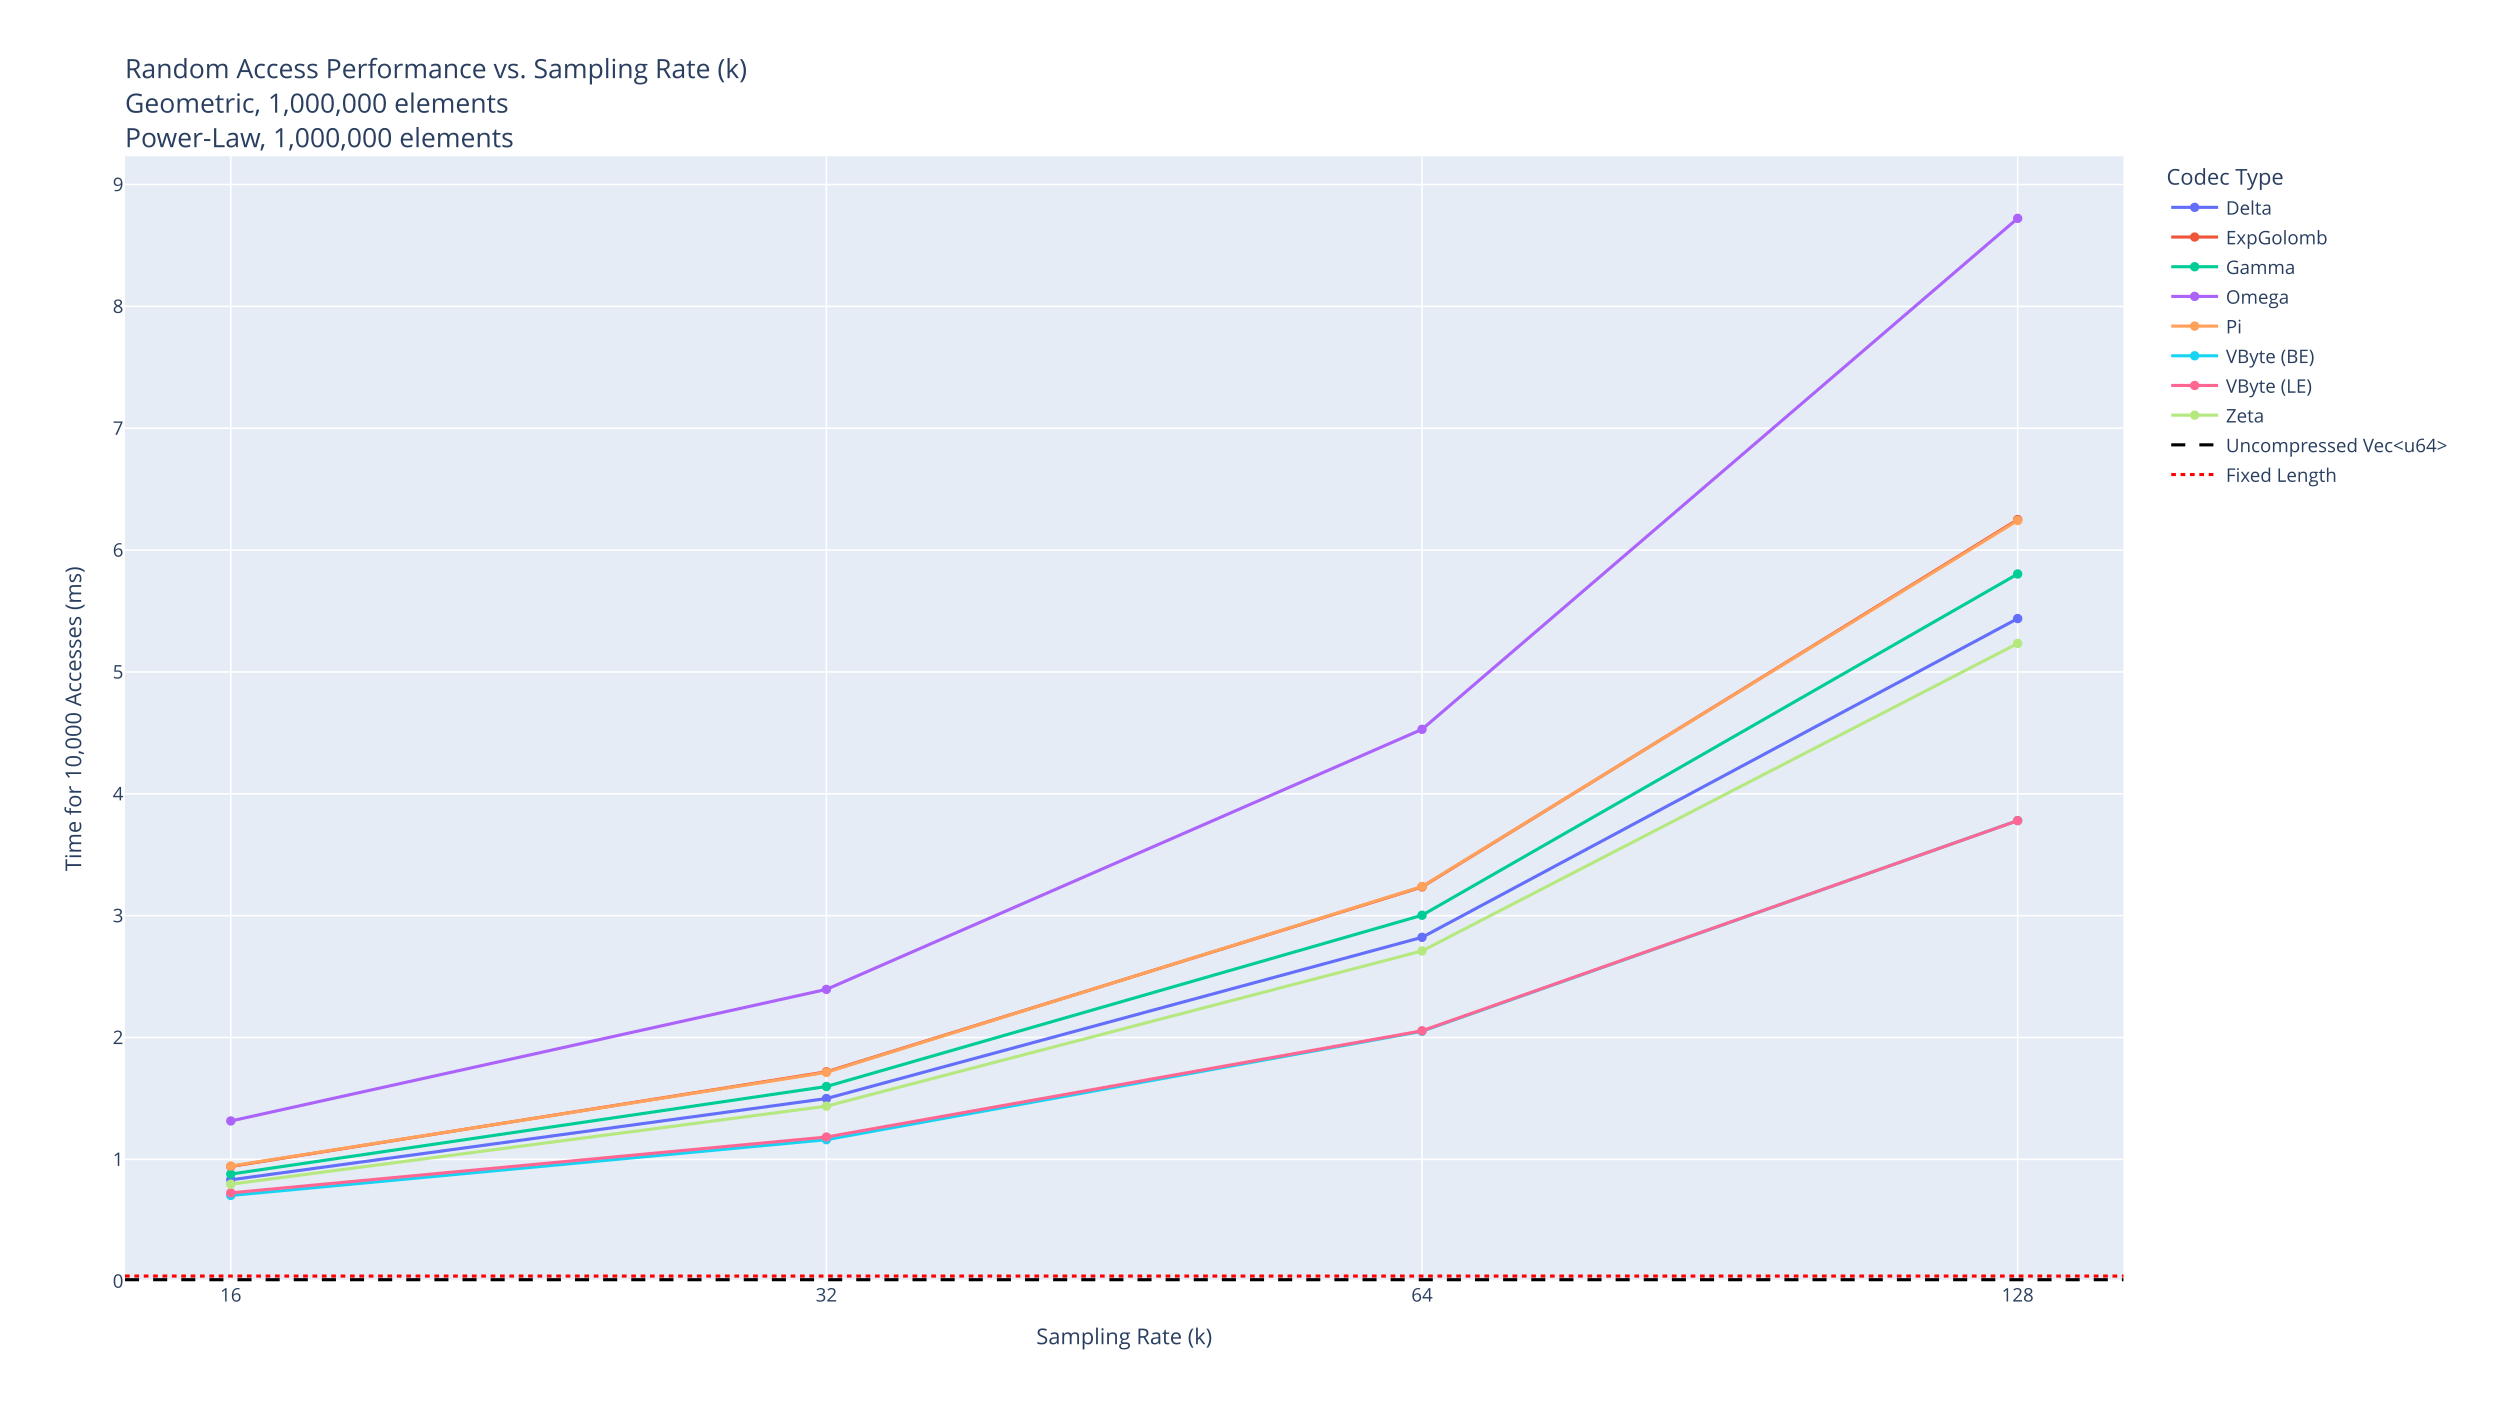
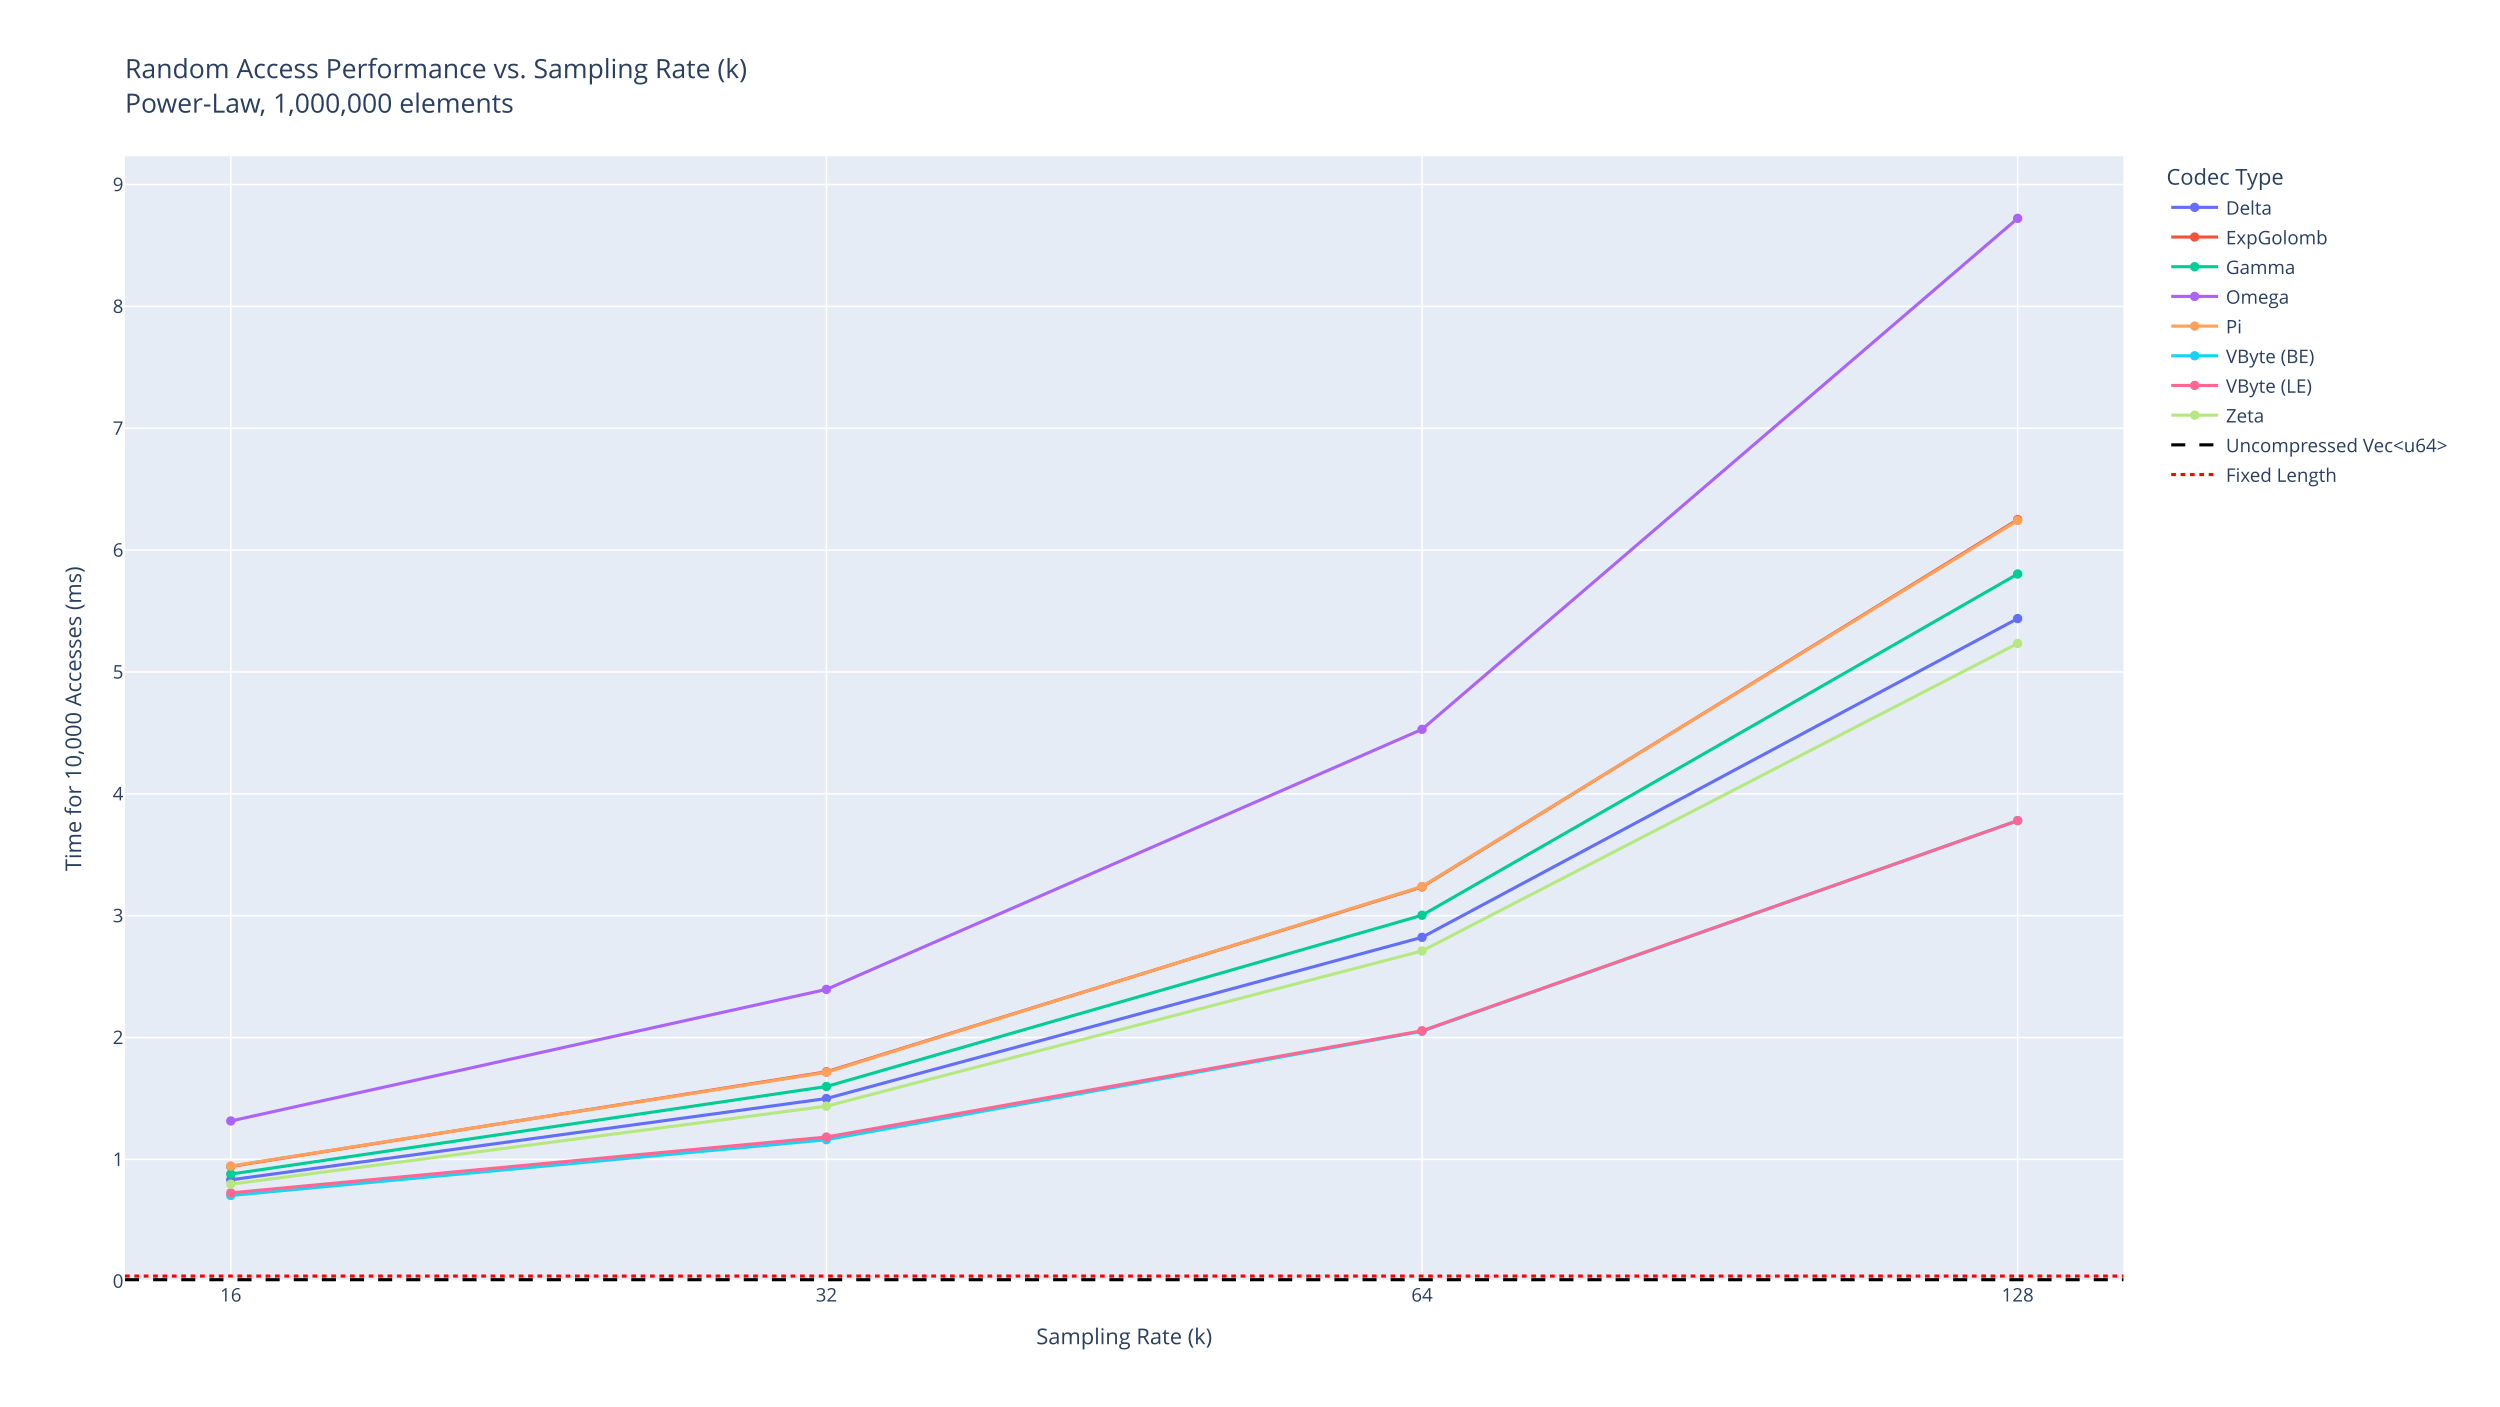
<svg xmlns="http://www.w3.org/2000/svg" class="main-svg" width="1600" height="900" style="" viewBox="0 0 1600 900">
  <rect x="0" y="0" width="1600" height="900" style="fill: rgb(255, 255, 255); fill-opacity: 1;" />
-   <defs id="defs-df1ad8">
+   <defs id="defs-0af4d5">
    <g class="clips">
-       <clipPath id="clipdf1ad8xyplot" class="plotclip">
+       <clipPath id="clip0af4d5xyplot" class="plotclip">
        <rect width="1279" height="720" />
      </clipPath>
-       <clipPath class="axesclip" id="clipdf1ad8x">
+       <clipPath class="axesclip" id="clip0af4d5x">
        <rect x="80" y="0" width="1279" height="900" />
      </clipPath>
-       <clipPath class="axesclip" id="clipdf1ad8y">
+       <clipPath class="axesclip" id="clip0af4d5y">
        <rect x="0" y="100" width="1600" height="720" />
      </clipPath>
-       <clipPath class="axesclip" id="clipdf1ad8xy">
+       <clipPath class="axesclip" id="clip0af4d5xy">
        <rect x="80" y="100" width="1279" height="720" />
      </clipPath>
    </g>
    <g class="gradients" />
    <g class="patterns" />
  </defs>
  <g class="bglayer">
    <rect class="bg" x="80" y="100" width="1279" height="720" style="fill: rgb(229, 236, 246); fill-opacity: 1; stroke-width: 0;" />
  </g>
  <g class="layer-below">
    <g class="imagelayer" />
    <g class="shapelayer" />
  </g>
  <g class="cartesianlayer">
    <g class="subplot xy">
      <g class="layer-subplot">
        <g class="shapelayer" />
        <g class="imagelayer" />
      </g>
      <g class="minor-gridlayer">
        <g class="x" />
        <g class="y" />
      </g>
      <g class="gridlayer">
        <g class="x">
          <path class="xgrid crisp" transform="translate(147.7,0)" d="M0,100v720" style="stroke: rgb(255, 255, 255); stroke-opacity: 1; stroke-width: 1px;" />
          <path class="xgrid crisp" transform="translate(528.9,0)" d="M0,100v720" style="stroke: rgb(255, 255, 255); stroke-opacity: 1; stroke-width: 1px;" />
          <path class="xgrid crisp" transform="translate(910.1,0)" d="M0,100v720" style="stroke: rgb(255, 255, 255); stroke-opacity: 1; stroke-width: 1px;" />
          <path class="xgrid crisp" transform="translate(1291.3,0)" d="M0,100v720" style="stroke: rgb(255, 255, 255); stroke-opacity: 1; stroke-width: 1px;" />
        </g>
        <g class="y">
          <path class="ygrid crisp" transform="translate(0,741.99)" d="M80,0h1279" style="stroke: rgb(255, 255, 255); stroke-opacity: 1; stroke-width: 1px;" />
          <path class="ygrid crisp" transform="translate(0,664)" d="M80,0h1279" style="stroke: rgb(255, 255, 255); stroke-opacity: 1; stroke-width: 1px;" />
          <path class="ygrid crisp" transform="translate(0,586.02)" d="M80,0h1279" style="stroke: rgb(255, 255, 255); stroke-opacity: 1; stroke-width: 1px;" />
          <path class="ygrid crisp" transform="translate(0,508.03)" d="M80,0h1279" style="stroke: rgb(255, 255, 255); stroke-opacity: 1; stroke-width: 1px;" />
          <path class="ygrid crisp" transform="translate(0,430.05)" d="M80,0h1279" style="stroke: rgb(255, 255, 255); stroke-opacity: 1; stroke-width: 1px;" />
          <path class="ygrid crisp" transform="translate(0,352.06)" d="M80,0h1279" style="stroke: rgb(255, 255, 255); stroke-opacity: 1; stroke-width: 1px;" />
          <path class="ygrid crisp" transform="translate(0,274.08)" d="M80,0h1279" style="stroke: rgb(255, 255, 255); stroke-opacity: 1; stroke-width: 1px;" />
          <path class="ygrid crisp" transform="translate(0,196.09)" d="M80,0h1279" style="stroke: rgb(255, 255, 255); stroke-opacity: 1; stroke-width: 1px;" />
          <path class="ygrid crisp" transform="translate(0,118.1)" d="M80,0h1279" style="stroke: rgb(255, 255, 255); stroke-opacity: 1; stroke-width: 1px;" />
        </g>
      </g>
      <g class="zerolinelayer">
        <path class="yzl zl crisp" transform="translate(0,819.97)" d="M80,0h1279" style="stroke: rgb(255, 255, 255); stroke-opacity: 1; stroke-width: 2px;" />
      </g>
      <g class="layer-between">
        <g class="shapelayer" />
        <g class="imagelayer" />
      </g>
      <path class="xlines-below" />
      <path class="ylines-below" />
      <g class="overlines-below" />
      <g class="xaxislayer-below" />
      <g class="yaxislayer-below" />
      <g class="overaxes-below" />
      <g class="overplot">
-         <g class="xy" transform="translate(80,100)" clip-path="url(#clipdf1ad8xyplot)">
+         <g class="xy" transform="translate(80,100)" clip-path="url(#clip0af4d5xyplot)">
          <g class="scatterlayer mlayer">
-             <g class="trace scatter trace57b1d7" style="stroke-miterlimit: 2; opacity: 1;">
+             <g class="trace scatter tracefb83b8" style="stroke-miterlimit: 2; opacity: 1;">
              <g class="fills" />
              <g class="errorbars" />
              <g class="lines">
                <path class="js-line" d="M67.7,655.06L448.9,603.06L830.1,499.88L1211.3,295.88" style="vector-effect: none; fill: none; stroke: rgb(99, 110, 250); stroke-opacity: 1; stroke-width: 2px; opacity: 1;" />
              </g>
              <g class="points">
                <path class="point plotly-customdata" transform="translate(67.7,655.06)" d="M3,0A3,3 0 1,1 0,-3A3,3 0 0,1 3,0Z" style="opacity: 1; stroke-width: 0px; fill: rgb(99, 110, 250); fill-opacity: 1;" />
-                 <path class="point plotly-customdata" transform="translate(448.9,603.06)" d="M3,0A3,3 0 1,1 0,-3A3,3 0 0,1 3,0Z" style="opacity: 1; stroke-width: 0px; fill: rgb(99, 110, 250); fill-opacity: 1;" />
-                 <path class="point plotly-customdata" transform="translate(830.1,499.88)" d="M3,0A3,3 0 1,1 0,-3A3,3 0 0,1 3,0Z" style="opacity: 1; stroke-width: 0px; fill: rgb(99, 110, 250); fill-opacity: 1;" />
-                 <path class="point plotly-customdata" transform="translate(1211.3,295.88)" d="M3,0A3,3 0 1,1 0,-3A3,3 0 0,1 3,0Z" style="opacity: 1; stroke-width: 0px; fill: rgb(99, 110, 250); fill-opacity: 1;" />
-               </g>
-               <g class="text" />
-             </g>
-             <g class="trace scatter traceba39e2" style="stroke-miterlimit: 2; opacity: 1;">
+                 <path class="point" transform="translate(448.9,603.06)" d="M3,0A3,3 0 1,1 0,-3A3,3 0 0,1 3,0Z" style="opacity: 1; stroke-width: 0px; fill: rgb(99, 110, 250); fill-opacity: 1;" />
+                 <path class="point" transform="translate(830.1,499.88)" d="M3,0A3,3 0 1,1 0,-3A3,3 0 0,1 3,0Z" style="opacity: 1; stroke-width: 0px; fill: rgb(99, 110, 250); fill-opacity: 1;" />
+                 <path class="point" transform="translate(1211.3,295.88)" d="M3,0A3,3 0 1,1 0,-3A3,3 0 0,1 3,0Z" style="opacity: 1; stroke-width: 0px; fill: rgb(99, 110, 250); fill-opacity: 1;" />
+               </g>
+               <g class="text" />
+             </g>
+             <g class="trace scatter trace675f60" style="stroke-miterlimit: 2; opacity: 1;">
              <g class="fills" />
              <g class="errorbars" />
              <g class="lines">
                <path class="js-line" d="M67.7,646.53L448.9,585.95L830.1,467.63L1211.3,232.55" style="vector-effect: none; fill: none; stroke: rgb(239, 85, 59); stroke-opacity: 1; stroke-width: 2px; opacity: 1;" />
              </g>
              <g class="points">
                <path class="point plotly-customdata" transform="translate(67.7,646.53)" d="M3,0A3,3 0 1,1 0,-3A3,3 0 0,1 3,0Z" style="opacity: 1; stroke-width: 0px; fill: rgb(239, 85, 59); fill-opacity: 1;" />
-                 <path class="point plotly-customdata" transform="translate(448.9,585.95)" d="M3,0A3,3 0 1,1 0,-3A3,3 0 0,1 3,0Z" style="opacity: 1; stroke-width: 0px; fill: rgb(239, 85, 59); fill-opacity: 1;" />
-                 <path class="point plotly-customdata" transform="translate(830.1,467.63)" d="M3,0A3,3 0 1,1 0,-3A3,3 0 0,1 3,0Z" style="opacity: 1; stroke-width: 0px; fill: rgb(239, 85, 59); fill-opacity: 1;" />
-                 <path class="point plotly-customdata" transform="translate(1211.3,232.55)" d="M3,0A3,3 0 1,1 0,-3A3,3 0 0,1 3,0Z" style="opacity: 1; stroke-width: 0px; fill: rgb(239, 85, 59); fill-opacity: 1;" />
-               </g>
-               <g class="text" />
-             </g>
-             <g class="trace scatter tracebc0dbd" style="stroke-miterlimit: 2; opacity: 1;">
+                 <path class="point" transform="translate(448.9,585.95)" d="M3,0A3,3 0 1,1 0,-3A3,3 0 0,1 3,0Z" style="opacity: 1; stroke-width: 0px; fill: rgb(239, 85, 59); fill-opacity: 1;" />
+                 <path class="point" transform="translate(830.1,467.63)" d="M3,0A3,3 0 1,1 0,-3A3,3 0 0,1 3,0Z" style="opacity: 1; stroke-width: 0px; fill: rgb(239, 85, 59); fill-opacity: 1;" />
+                 <path class="point" transform="translate(1211.3,232.55)" d="M3,0A3,3 0 1,1 0,-3A3,3 0 0,1 3,0Z" style="opacity: 1; stroke-width: 0px; fill: rgb(239, 85, 59); fill-opacity: 1;" />
+               </g>
+               <g class="text" />
+             </g>
+             <g class="trace scatter trace64ea24" style="stroke-miterlimit: 2; opacity: 1;">
              <g class="fills" />
              <g class="errorbars" />
              <g class="lines">
                <path class="js-line" d="M67.7,651.41L448.9,595.36L830.1,485.76L1211.3,267.34" style="vector-effect: none; fill: none; stroke: rgb(0, 204, 150); stroke-opacity: 1; stroke-width: 2px; opacity: 1;" />
              </g>
              <g class="points">
                <path class="point plotly-customdata" transform="translate(67.7,651.41)" d="M3,0A3,3 0 1,1 0,-3A3,3 0 0,1 3,0Z" style="opacity: 1; stroke-width: 0px; fill: rgb(0, 204, 150); fill-opacity: 1;" />
-                 <path class="point plotly-customdata" transform="translate(448.9,595.36)" d="M3,0A3,3 0 1,1 0,-3A3,3 0 0,1 3,0Z" style="opacity: 1; stroke-width: 0px; fill: rgb(0, 204, 150); fill-opacity: 1;" />
-                 <path class="point plotly-customdata" transform="translate(830.1,485.76)" d="M3,0A3,3 0 1,1 0,-3A3,3 0 0,1 3,0Z" style="opacity: 1; stroke-width: 0px; fill: rgb(0, 204, 150); fill-opacity: 1;" />
-                 <path class="point plotly-customdata" transform="translate(1211.3,267.34)" d="M3,0A3,3 0 1,1 0,-3A3,3 0 0,1 3,0Z" style="opacity: 1; stroke-width: 0px; fill: rgb(0, 204, 150); fill-opacity: 1;" />
-               </g>
-               <g class="text" />
-             </g>
-             <g class="trace scatter trace28b7ad" style="stroke-miterlimit: 2; opacity: 1;">
+                 <path class="point" transform="translate(448.9,595.36)" d="M3,0A3,3 0 1,1 0,-3A3,3 0 0,1 3,0Z" style="opacity: 1; stroke-width: 0px; fill: rgb(0, 204, 150); fill-opacity: 1;" />
+                 <path class="point" transform="translate(830.1,485.76)" d="M3,0A3,3 0 1,1 0,-3A3,3 0 0,1 3,0Z" style="opacity: 1; stroke-width: 0px; fill: rgb(0, 204, 150); fill-opacity: 1;" />
+                 <path class="point" transform="translate(1211.3,267.34)" d="M3,0A3,3 0 1,1 0,-3A3,3 0 0,1 3,0Z" style="opacity: 1; stroke-width: 0px; fill: rgb(0, 204, 150); fill-opacity: 1;" />
+               </g>
+               <g class="text" />
+             </g>
+             <g class="trace scatter tracebf92f9" style="stroke-miterlimit: 2; opacity: 1;">
              <g class="fills" />
              <g class="errorbars" />
              <g class="lines">
                <path class="js-line" d="M67.7,617.42L448.9,533.21L830.1,366.77L1211.3,39.75" style="vector-effect: none; fill: none; stroke: rgb(171, 99, 250); stroke-opacity: 1; stroke-width: 2px; opacity: 1;" />
              </g>
              <g class="points">
                <path class="point plotly-customdata" transform="translate(67.7,617.42)" d="M3,0A3,3 0 1,1 0,-3A3,3 0 0,1 3,0Z" style="opacity: 1; stroke-width: 0px; fill: rgb(171, 99, 250); fill-opacity: 1;" />
-                 <path class="point plotly-customdata" transform="translate(448.9,533.21)" d="M3,0A3,3 0 1,1 0,-3A3,3 0 0,1 3,0Z" style="opacity: 1; stroke-width: 0px; fill: rgb(171, 99, 250); fill-opacity: 1;" />
-                 <path class="point plotly-customdata" transform="translate(830.1,366.77)" d="M3,0A3,3 0 1,1 0,-3A3,3 0 0,1 3,0Z" style="opacity: 1; stroke-width: 0px; fill: rgb(171, 99, 250); fill-opacity: 1;" />
-                 <path class="point plotly-customdata" transform="translate(1211.3,39.75)" d="M3,0A3,3 0 1,1 0,-3A3,3 0 0,1 3,0Z" style="opacity: 1; stroke-width: 0px; fill: rgb(171, 99, 250); fill-opacity: 1;" />
-               </g>
-               <g class="text" />
-             </g>
-             <g class="trace scatter tracea2e862" style="stroke-miterlimit: 2; opacity: 1;">
+                 <path class="point" transform="translate(448.9,533.21)" d="M3,0A3,3 0 1,1 0,-3A3,3 0 0,1 3,0Z" style="opacity: 1; stroke-width: 0px; fill: rgb(171, 99, 250); fill-opacity: 1;" />
+                 <path class="point" transform="translate(830.1,366.77)" d="M3,0A3,3 0 1,1 0,-3A3,3 0 0,1 3,0Z" style="opacity: 1; stroke-width: 0px; fill: rgb(171, 99, 250); fill-opacity: 1;" />
+                 <path class="point" transform="translate(1211.3,39.75)" d="M3,0A3,3 0 1,1 0,-3A3,3 0 0,1 3,0Z" style="opacity: 1; stroke-width: 0px; fill: rgb(171, 99, 250); fill-opacity: 1;" />
+               </g>
+               <g class="text" />
+             </g>
+             <g class="trace scatter trace24476d" style="stroke-miterlimit: 2; opacity: 1;">
              <g class="fills" />
              <g class="errorbars" />
              <g class="lines">
                <path class="js-line" d="M67.7,646.27L448.9,586.29L830.1,467.34L1211.3,233.12" style="vector-effect: none; fill: none; stroke: rgb(255, 161, 90); stroke-opacity: 1; stroke-width: 2px; opacity: 1;" />
              </g>
              <g class="points">
                <path class="point plotly-customdata" transform="translate(67.7,646.27)" d="M3,0A3,3 0 1,1 0,-3A3,3 0 0,1 3,0Z" style="opacity: 1; stroke-width: 0px; fill: rgb(255, 161, 90); fill-opacity: 1;" />
-                 <path class="point plotly-customdata" transform="translate(448.9,586.29)" d="M3,0A3,3 0 1,1 0,-3A3,3 0 0,1 3,0Z" style="opacity: 1; stroke-width: 0px; fill: rgb(255, 161, 90); fill-opacity: 1;" />
-                 <path class="point plotly-customdata" transform="translate(830.1,467.34)" d="M3,0A3,3 0 1,1 0,-3A3,3 0 0,1 3,0Z" style="opacity: 1; stroke-width: 0px; fill: rgb(255, 161, 90); fill-opacity: 1;" />
-                 <path class="point plotly-customdata" transform="translate(1211.3,233.12)" d="M3,0A3,3 0 1,1 0,-3A3,3 0 0,1 3,0Z" style="opacity: 1; stroke-width: 0px; fill: rgb(255, 161, 90); fill-opacity: 1;" />
-               </g>
-               <g class="text" />
-             </g>
-             <g class="trace scatter tracea653a7" style="stroke-miterlimit: 2; opacity: 1;">
+                 <path class="point" transform="translate(448.9,586.29)" d="M3,0A3,3 0 1,1 0,-3A3,3 0 0,1 3,0Z" style="opacity: 1; stroke-width: 0px; fill: rgb(255, 161, 90); fill-opacity: 1;" />
+                 <path class="point" transform="translate(830.1,467.34)" d="M3,0A3,3 0 1,1 0,-3A3,3 0 0,1 3,0Z" style="opacity: 1; stroke-width: 0px; fill: rgb(255, 161, 90); fill-opacity: 1;" />
+                 <path class="point" transform="translate(1211.3,233.12)" d="M3,0A3,3 0 1,1 0,-3A3,3 0 0,1 3,0Z" style="opacity: 1; stroke-width: 0px; fill: rgb(255, 161, 90); fill-opacity: 1;" />
+               </g>
+               <g class="text" />
+             </g>
+             <g class="trace scatter tracea07d2b" style="stroke-miterlimit: 2; opacity: 1;">
              <g class="fills" />
              <g class="errorbars" />
              <g class="lines">
                <path class="js-line" d="M67.7,665.09L448.9,629.4L830.1,560L1211.3,425.16" style="vector-effect: none; fill: none; stroke: rgb(25, 211, 243); stroke-opacity: 1; stroke-width: 2px; opacity: 1;" />
              </g>
              <g class="points">
                <path class="point plotly-customdata" transform="translate(67.7,665.09)" d="M3,0A3,3 0 1,1 0,-3A3,3 0 0,1 3,0Z" style="opacity: 1; stroke-width: 0px; fill: rgb(25, 211, 243); fill-opacity: 1;" />
-                 <path class="point plotly-customdata" transform="translate(448.9,629.4)" d="M3,0A3,3 0 1,1 0,-3A3,3 0 0,1 3,0Z" style="opacity: 1; stroke-width: 0px; fill: rgb(25, 211, 243); fill-opacity: 1;" />
-                 <path class="point plotly-customdata" transform="translate(830.1,560)" d="M3,0A3,3 0 1,1 0,-3A3,3 0 0,1 3,0Z" style="opacity: 1; stroke-width: 0px; fill: rgb(25, 211, 243); fill-opacity: 1;" />
-                 <path class="point plotly-customdata" transform="translate(1211.3,425.16)" d="M3,0A3,3 0 1,1 0,-3A3,3 0 0,1 3,0Z" style="opacity: 1; stroke-width: 0px; fill: rgb(25, 211, 243); fill-opacity: 1;" />
-               </g>
-               <g class="text" />
-             </g>
-             <g class="trace scatter trace519182" style="stroke-miterlimit: 2; opacity: 1;">
+                 <path class="point" transform="translate(448.9,629.4)" d="M3,0A3,3 0 1,1 0,-3A3,3 0 0,1 3,0Z" style="opacity: 1; stroke-width: 0px; fill: rgb(25, 211, 243); fill-opacity: 1;" />
+                 <path class="point" transform="translate(830.1,560)" d="M3,0A3,3 0 1,1 0,-3A3,3 0 0,1 3,0Z" style="opacity: 1; stroke-width: 0px; fill: rgb(25, 211, 243); fill-opacity: 1;" />
+                 <path class="point" transform="translate(1211.3,425.16)" d="M3,0A3,3 0 1,1 0,-3A3,3 0 0,1 3,0Z" style="opacity: 1; stroke-width: 0px; fill: rgb(25, 211, 243); fill-opacity: 1;" />
+               </g>
+               <g class="text" />
+             </g>
+             <g class="trace scatter tracea4d4fe" style="stroke-miterlimit: 2; opacity: 1;">
              <g class="fills" />
              <g class="errorbars" />
              <g class="lines">
                <path class="js-line" d="M67.7,663.43L448.9,627.7L830.1,559.71L1211.3,425.21" style="vector-effect: none; fill: none; stroke: rgb(255, 102, 146); stroke-opacity: 1; stroke-width: 2px; opacity: 1;" />
              </g>
              <g class="points">
                <path class="point plotly-customdata" transform="translate(67.7,663.43)" d="M3,0A3,3 0 1,1 0,-3A3,3 0 0,1 3,0Z" style="opacity: 1; stroke-width: 0px; fill: rgb(255, 102, 146); fill-opacity: 1;" />
-                 <path class="point plotly-customdata" transform="translate(448.9,627.7)" d="M3,0A3,3 0 1,1 0,-3A3,3 0 0,1 3,0Z" style="opacity: 1; stroke-width: 0px; fill: rgb(255, 102, 146); fill-opacity: 1;" />
-                 <path class="point plotly-customdata" transform="translate(830.1,559.71)" d="M3,0A3,3 0 1,1 0,-3A3,3 0 0,1 3,0Z" style="opacity: 1; stroke-width: 0px; fill: rgb(255, 102, 146); fill-opacity: 1;" />
-                 <path class="point plotly-customdata" transform="translate(1211.3,425.21)" d="M3,0A3,3 0 1,1 0,-3A3,3 0 0,1 3,0Z" style="opacity: 1; stroke-width: 0px; fill: rgb(255, 102, 146); fill-opacity: 1;" />
-               </g>
-               <g class="text" />
-             </g>
-             <g class="trace scatter trace965e4f" style="stroke-miterlimit: 2; opacity: 1;">
+                 <path class="point" transform="translate(448.9,627.7)" d="M3,0A3,3 0 1,1 0,-3A3,3 0 0,1 3,0Z" style="opacity: 1; stroke-width: 0px; fill: rgb(255, 102, 146); fill-opacity: 1;" />
+                 <path class="point" transform="translate(830.1,559.71)" d="M3,0A3,3 0 1,1 0,-3A3,3 0 0,1 3,0Z" style="opacity: 1; stroke-width: 0px; fill: rgb(255, 102, 146); fill-opacity: 1;" />
+                 <path class="point" transform="translate(1211.3,425.21)" d="M3,0A3,3 0 1,1 0,-3A3,3 0 0,1 3,0Z" style="opacity: 1; stroke-width: 0px; fill: rgb(255, 102, 146); fill-opacity: 1;" />
+               </g>
+               <g class="text" />
+             </g>
+             <g class="trace scatter tracea8c91a" style="stroke-miterlimit: 2; opacity: 1;">
              <g class="fills" />
              <g class="errorbars" />
              <g class="lines">
                <path class="js-line" d="M67.7,657.87L448.9,607.94L830.1,508.59L1211.3,311.8" style="vector-effect: none; fill: none; stroke: rgb(182, 232, 128); stroke-opacity: 1; stroke-width: 2px; opacity: 1;" />
              </g>
              <g class="points">
                <path class="point plotly-customdata" transform="translate(67.7,657.87)" d="M3,0A3,3 0 1,1 0,-3A3,3 0 0,1 3,0Z" style="opacity: 1; stroke-width: 0px; fill: rgb(182, 232, 128); fill-opacity: 1;" />
-                 <path class="point plotly-customdata" transform="translate(448.9,607.94)" d="M3,0A3,3 0 1,1 0,-3A3,3 0 0,1 3,0Z" style="opacity: 1; stroke-width: 0px; fill: rgb(182, 232, 128); fill-opacity: 1;" />
-                 <path class="point plotly-customdata" transform="translate(830.1,508.59)" d="M3,0A3,3 0 1,1 0,-3A3,3 0 0,1 3,0Z" style="opacity: 1; stroke-width: 0px; fill: rgb(182, 232, 128); fill-opacity: 1;" />
-                 <path class="point plotly-customdata" transform="translate(1211.3,311.8)" d="M3,0A3,3 0 1,1 0,-3A3,3 0 0,1 3,0Z" style="opacity: 1; stroke-width: 0px; fill: rgb(182, 232, 128); fill-opacity: 1;" />
-               </g>
-               <g class="text" />
-             </g>
-             <g class="trace scatter traceb22467" style="stroke-miterlimit: 2; opacity: 1;">
+                 <path class="point" transform="translate(448.9,607.94)" d="M3,0A3,3 0 1,1 0,-3A3,3 0 0,1 3,0Z" style="opacity: 1; stroke-width: 0px; fill: rgb(182, 232, 128); fill-opacity: 1;" />
+                 <path class="point" transform="translate(830.1,508.59)" d="M3,0A3,3 0 1,1 0,-3A3,3 0 0,1 3,0Z" style="opacity: 1; stroke-width: 0px; fill: rgb(182, 232, 128); fill-opacity: 1;" />
+                 <path class="point" transform="translate(1211.3,311.8)" d="M3,0A3,3 0 1,1 0,-3A3,3 0 0,1 3,0Z" style="opacity: 1; stroke-width: 0px; fill: rgb(182, 232, 128); fill-opacity: 1;" />
+               </g>
+               <g class="text" />
+             </g>
+             <g class="trace scatter traceba4d59" style="stroke-miterlimit: 2; opacity: 1;">
              <g class="fills" />
              <g class="errorbars" />
              <g class="lines" />
              <g class="points" />
              <g class="text" />
            </g>
-             <g class="trace scatter trace62c214" style="stroke-miterlimit: 2; opacity: 1;">
+             <g class="trace scatter trace68d675" style="stroke-miterlimit: 2; opacity: 1;">
              <g class="fills" />
              <g class="errorbars" />
              <g class="lines" />
              <g class="points" />
              <g class="text" />
            </g>
          </g>
        </g>
      </g>
      <path class="xlines-above crisp" d="M0,0" style="fill: none;" />
      <path class="ylines-above crisp" d="M0,0" style="fill: none;" />
      <g class="overlines-above" />
      <g class="xaxislayer-above">
        <g class="xtick">
          <text text-anchor="middle" x="0" y="833" transform="translate(147.7,0)" style="font-family: 'Open Sans', verdana, arial, sans-serif; font-size: 12px; fill: rgb(42, 63, 95); fill-opacity: 1; white-space: pre; opacity: 1;">16</text>
        </g>
        <g class="xtick">
          <text text-anchor="middle" x="0" y="833" transform="translate(528.9,0)" style="font-family: 'Open Sans', verdana, arial, sans-serif; font-size: 12px; fill: rgb(42, 63, 95); fill-opacity: 1; white-space: pre; opacity: 1;">32</text>
        </g>
        <g class="xtick">
          <text text-anchor="middle" x="0" y="833" transform="translate(910.1,0)" style="font-family: 'Open Sans', verdana, arial, sans-serif; font-size: 12px; fill: rgb(42, 63, 95); fill-opacity: 1; white-space: pre; opacity: 1;">64</text>
        </g>
        <g class="xtick">
          <text text-anchor="middle" x="0" y="833" transform="translate(1291.3,0)" style="font-family: 'Open Sans', verdana, arial, sans-serif; font-size: 12px; fill: rgb(42, 63, 95); fill-opacity: 1; white-space: pre; opacity: 1;">128</text>
        </g>
      </g>
      <g class="yaxislayer-above">
        <g class="ytick">
          <text text-anchor="end" x="79" y="4.2" transform="translate(0,819.97)" style="font-family: 'Open Sans', verdana, arial, sans-serif; font-size: 12px; fill: rgb(42, 63, 95); fill-opacity: 1; white-space: pre; opacity: 1;">0</text>
        </g>
        <g class="ytick">
          <text text-anchor="end" x="79" y="4.2" style="font-family: 'Open Sans', verdana, arial, sans-serif; font-size: 12px; fill: rgb(42, 63, 95); fill-opacity: 1; white-space: pre; opacity: 1;" transform="translate(0,741.99)">1</text>
        </g>
        <g class="ytick">
          <text text-anchor="end" x="79" y="4.2" style="font-family: 'Open Sans', verdana, arial, sans-serif; font-size: 12px; fill: rgb(42, 63, 95); fill-opacity: 1; white-space: pre; opacity: 1;" transform="translate(0,664)">2</text>
        </g>
        <g class="ytick">
          <text text-anchor="end" x="79" y="4.2" style="font-family: 'Open Sans', verdana, arial, sans-serif; font-size: 12px; fill: rgb(42, 63, 95); fill-opacity: 1; white-space: pre; opacity: 1;" transform="translate(0,586.02)">3</text>
        </g>
        <g class="ytick">
          <text text-anchor="end" x="79" y="4.2" style="font-family: 'Open Sans', verdana, arial, sans-serif; font-size: 12px; fill: rgb(42, 63, 95); fill-opacity: 1; white-space: pre; opacity: 1;" transform="translate(0,508.03)">4</text>
        </g>
        <g class="ytick">
          <text text-anchor="end" x="79" y="4.2" style="font-family: 'Open Sans', verdana, arial, sans-serif; font-size: 12px; fill: rgb(42, 63, 95); fill-opacity: 1; white-space: pre; opacity: 1;" transform="translate(0,430.05)">5</text>
        </g>
        <g class="ytick">
          <text text-anchor="end" x="79" y="4.2" style="font-family: 'Open Sans', verdana, arial, sans-serif; font-size: 12px; fill: rgb(42, 63, 95); fill-opacity: 1; white-space: pre; opacity: 1;" transform="translate(0,352.06)">6</text>
        </g>
        <g class="ytick">
          <text text-anchor="end" x="79" y="4.2" style="font-family: 'Open Sans', verdana, arial, sans-serif; font-size: 12px; fill: rgb(42, 63, 95); fill-opacity: 1; white-space: pre; opacity: 1;" transform="translate(0,274.08)">7</text>
        </g>
        <g class="ytick">
          <text text-anchor="end" x="79" y="4.2" style="font-family: 'Open Sans', verdana, arial, sans-serif; font-size: 12px; fill: rgb(42, 63, 95); fill-opacity: 1; white-space: pre; opacity: 1;" transform="translate(0,196.09)">8</text>
        </g>
        <g class="ytick">
          <text text-anchor="end" x="79" y="4.2" style="font-family: 'Open Sans', verdana, arial, sans-serif; font-size: 12px; fill: rgb(42, 63, 95); fill-opacity: 1; white-space: pre; opacity: 1;" transform="translate(0,118.1)">9</text>
        </g>
      </g>
      <g class="overaxes-above" />
    </g>
  </g>
  <g class="polarlayer" />
  <g class="smithlayer" />
  <g class="ternarylayer" />
  <g class="geolayer" />
  <g class="funnelarealayer" />
  <g class="pielayer" />
  <g class="iciclelayer" />
  <g class="treemaplayer" />
  <g class="sunburstlayer" />
  <g class="glimages" />
-   <defs id="topdefs-df1ad8">
+   <defs id="topdefs-0af4d5">
    <g class="clips" />
-     <clipPath id="legenddf1ad8">
+     <clipPath id="legend0af4d5">
      <rect width="203" height="219" x="0" y="0" />
    </clipPath>
  </defs>
  <g class="layer-above">
    <g class="imagelayer" />
    <g class="shapelayer">
-       <g class="shape-group" data-index="2" clip-path="url(#clipdf1ad8y)">
+       <g class="shape-group" data-index="2" clip-path="url(#clip0af4d5y)">
        <path data-index="2" fill-rule="evenodd" d="M80,819L1359,819" style="opacity: 1; stroke: rgb(0, 0, 0); stroke-opacity: 1; fill: rgb(0, 0, 0); fill-opacity: 0; stroke-dasharray: 9px, 9px; stroke-width: 2px;" />
      </g>
-       <g class="shape-group" data-index="3" clip-path="url(#clipdf1ad8y)">
+       <g class="shape-group" data-index="3" clip-path="url(#clip0af4d5y)">
        <path data-index="3" fill-rule="evenodd" d="M80,816.68L1359,816.68" style="opacity: 1; stroke: rgb(255, 0, 0); stroke-opacity: 1; fill: rgb(0, 0, 0); fill-opacity: 0; stroke-dasharray: 3px, 3px; stroke-width: 2px;" />
      </g>
    </g>
  </g>
  <g class="infolayer">
    <g class="legend" pointer-events="all" transform="translate(1384.58,100)">
      <rect class="bg" shape-rendering="crispEdges" width="203" height="219" x="0" y="0" style="stroke: rgb(68, 68, 68); stroke-opacity: 1; fill: rgb(255, 255, 255); fill-opacity: 1; stroke-width: 0px;" />
-       <g class="scrollbox" transform="" clip-path="url(#legenddf1ad8)">
+       <g class="scrollbox" transform="" clip-path="url(#legend0af4d5)">
        <text class="legendtitletext" text-anchor="start" x="2" y="18.2" style="font-family: 'Open Sans', verdana, arial, sans-serif; font-size: 14px; fill: rgb(42, 63, 95); fill-opacity: 1; white-space: pre;">Codec Type</text>
        <g class="groups">
          <g class="traces" transform="translate(0,32.7)" style="opacity: 1;">
            <text class="legendtext" text-anchor="start" x="40" y="4.68" style="font-family: 'Open Sans', verdana, arial, sans-serif; font-size: 12px; fill: rgb(42, 63, 95); fill-opacity: 1; white-space: pre;">Delta</text>
            <g class="layers" style="opacity: 1;">
              <g class="legendfill" />
              <g class="legendlines">
                <path class="js-line" d="M5,0h30" style="fill: none; stroke: rgb(99, 110, 250); stroke-opacity: 1; stroke-width: 2px;" />
              </g>
              <g class="legendsymbols">
                <g class="legendpoints">
                  <path class="scatterpts" transform="translate(20,0)" d="M3,0A3,3 0 1,1 0,-3A3,3 0 0,1 3,0Z" style="opacity: 1; stroke-width: 0px; fill: rgb(99, 110, 250); fill-opacity: 1;" />
                </g>
              </g>
            </g>
            <rect class="legendtoggle" x="0" y="-9.5" width="197.25" height="19" style="fill: rgb(0, 0, 0); fill-opacity: 0;" />
          </g>
          <g class="traces" transform="translate(0,51.7)" style="opacity: 1;">
            <text class="legendtext" text-anchor="start" x="40" y="4.68" style="font-family: 'Open Sans', verdana, arial, sans-serif; font-size: 12px; fill: rgb(42, 63, 95); fill-opacity: 1; white-space: pre;">ExpGolomb</text>
            <g class="layers" style="opacity: 1;">
              <g class="legendfill" />
              <g class="legendlines">
                <path class="js-line" d="M5,0h30" style="fill: none; stroke: rgb(239, 85, 59); stroke-opacity: 1; stroke-width: 2px;" />
              </g>
              <g class="legendsymbols">
                <g class="legendpoints">
                  <path class="scatterpts" transform="translate(20,0)" d="M3,0A3,3 0 1,1 0,-3A3,3 0 0,1 3,0Z" style="opacity: 1; stroke-width: 0px; fill: rgb(239, 85, 59); fill-opacity: 1;" />
                </g>
              </g>
            </g>
            <rect class="legendtoggle" x="0" y="-9.5" width="197.25" height="19" style="fill: rgb(0, 0, 0); fill-opacity: 0;" />
          </g>
          <g class="traces" transform="translate(0,70.7)" style="opacity: 1;">
            <text class="legendtext" text-anchor="start" x="40" y="4.68" style="font-family: 'Open Sans', verdana, arial, sans-serif; font-size: 12px; fill: rgb(42, 63, 95); fill-opacity: 1; white-space: pre;">Gamma</text>
            <g class="layers" style="opacity: 1;">
              <g class="legendfill" />
              <g class="legendlines">
                <path class="js-line" d="M5,0h30" style="fill: none; stroke: rgb(0, 204, 150); stroke-opacity: 1; stroke-width: 2px;" />
              </g>
              <g class="legendsymbols">
                <g class="legendpoints">
                  <path class="scatterpts" transform="translate(20,0)" d="M3,0A3,3 0 1,1 0,-3A3,3 0 0,1 3,0Z" style="opacity: 1; stroke-width: 0px; fill: rgb(0, 204, 150); fill-opacity: 1;" />
                </g>
              </g>
            </g>
            <rect class="legendtoggle" x="0" y="-9.5" width="197.25" height="19" style="fill: rgb(0, 0, 0); fill-opacity: 0;" />
          </g>
          <g class="traces" transform="translate(0,89.7)" style="opacity: 1;">
            <text class="legendtext" text-anchor="start" x="40" y="4.68" style="font-family: 'Open Sans', verdana, arial, sans-serif; font-size: 12px; fill: rgb(42, 63, 95); fill-opacity: 1; white-space: pre;">Omega</text>
            <g class="layers" style="opacity: 1;">
              <g class="legendfill" />
              <g class="legendlines">
                <path class="js-line" d="M5,0h30" style="fill: none; stroke: rgb(171, 99, 250); stroke-opacity: 1; stroke-width: 2px;" />
              </g>
              <g class="legendsymbols">
                <g class="legendpoints">
                  <path class="scatterpts" transform="translate(20,0)" d="M3,0A3,3 0 1,1 0,-3A3,3 0 0,1 3,0Z" style="opacity: 1; stroke-width: 0px; fill: rgb(171, 99, 250); fill-opacity: 1;" />
                </g>
              </g>
            </g>
            <rect class="legendtoggle" x="0" y="-9.5" width="197.25" height="19" style="fill: rgb(0, 0, 0); fill-opacity: 0;" />
          </g>
          <g class="traces" transform="translate(0,108.7)" style="opacity: 1;">
            <text class="legendtext" text-anchor="start" x="40" y="4.68" style="font-family: 'Open Sans', verdana, arial, sans-serif; font-size: 12px; fill: rgb(42, 63, 95); fill-opacity: 1; white-space: pre;">Pi</text>
            <g class="layers" style="opacity: 1;">
              <g class="legendfill" />
              <g class="legendlines">
                <path class="js-line" d="M5,0h30" style="fill: none; stroke: rgb(255, 161, 90); stroke-opacity: 1; stroke-width: 2px;" />
              </g>
              <g class="legendsymbols">
                <g class="legendpoints">
                  <path class="scatterpts" transform="translate(20,0)" d="M3,0A3,3 0 1,1 0,-3A3,3 0 0,1 3,0Z" style="opacity: 1; stroke-width: 0px; fill: rgb(255, 161, 90); fill-opacity: 1;" />
                </g>
              </g>
            </g>
            <rect class="legendtoggle" x="0" y="-9.5" width="197.25" height="19" style="fill: rgb(0, 0, 0); fill-opacity: 0;" />
          </g>
          <g class="traces" transform="translate(0,127.7)" style="opacity: 1;">
            <text class="legendtext" text-anchor="start" x="40" y="4.68" style="font-family: 'Open Sans', verdana, arial, sans-serif; font-size: 12px; fill: rgb(42, 63, 95); fill-opacity: 1; white-space: pre;">VByte (BE)</text>
            <g class="layers" style="opacity: 1;">
              <g class="legendfill" />
              <g class="legendlines">
                <path class="js-line" d="M5,0h30" style="fill: none; stroke: rgb(25, 211, 243); stroke-opacity: 1; stroke-width: 2px;" />
              </g>
              <g class="legendsymbols">
                <g class="legendpoints">
                  <path class="scatterpts" transform="translate(20,0)" d="M3,0A3,3 0 1,1 0,-3A3,3 0 0,1 3,0Z" style="opacity: 1; stroke-width: 0px; fill: rgb(25, 211, 243); fill-opacity: 1;" />
                </g>
              </g>
            </g>
            <rect class="legendtoggle" x="0" y="-9.5" width="197.25" height="19" style="fill: rgb(0, 0, 0); fill-opacity: 0;" />
          </g>
          <g class="traces" transform="translate(0,146.7)" style="opacity: 1;">
            <text class="legendtext" text-anchor="start" x="40" y="4.68" style="font-family: 'Open Sans', verdana, arial, sans-serif; font-size: 12px; fill: rgb(42, 63, 95); fill-opacity: 1; white-space: pre;">VByte (LE)</text>
            <g class="layers" style="opacity: 1;">
              <g class="legendfill" />
              <g class="legendlines">
                <path class="js-line" d="M5,0h30" style="fill: none; stroke: rgb(255, 102, 146); stroke-opacity: 1; stroke-width: 2px;" />
              </g>
              <g class="legendsymbols">
                <g class="legendpoints">
                  <path class="scatterpts" transform="translate(20,0)" d="M3,0A3,3 0 1,1 0,-3A3,3 0 0,1 3,0Z" style="opacity: 1; stroke-width: 0px; fill: rgb(255, 102, 146); fill-opacity: 1;" />
                </g>
              </g>
            </g>
            <rect class="legendtoggle" x="0" y="-9.5" width="197.25" height="19" style="fill: rgb(0, 0, 0); fill-opacity: 0;" />
          </g>
          <g class="traces" transform="translate(0,165.7)" style="opacity: 1;">
            <text class="legendtext" text-anchor="start" x="40" y="4.68" style="font-family: 'Open Sans', verdana, arial, sans-serif; font-size: 12px; fill: rgb(42, 63, 95); fill-opacity: 1; white-space: pre;">Zeta</text>
            <g class="layers" style="opacity: 1;">
              <g class="legendfill" />
              <g class="legendlines">
                <path class="js-line" d="M5,0h30" style="fill: none; stroke: rgb(182, 232, 128); stroke-opacity: 1; stroke-width: 2px;" />
              </g>
              <g class="legendsymbols">
                <g class="legendpoints">
                  <path class="scatterpts" transform="translate(20,0)" d="M3,0A3,3 0 1,1 0,-3A3,3 0 0,1 3,0Z" style="opacity: 1; stroke-width: 0px; fill: rgb(182, 232, 128); fill-opacity: 1;" />
                </g>
              </g>
            </g>
            <rect class="legendtoggle" x="0" y="-9.5" width="197.25" height="19" style="fill: rgb(0, 0, 0); fill-opacity: 0;" />
          </g>
          <g class="traces" transform="translate(0,184.7)" style="opacity: 1;">
            <text class="legendtext" text-anchor="start" x="40" y="4.68" style="font-family: 'Open Sans', verdana, arial, sans-serif; font-size: 12px; fill: rgb(42, 63, 95); fill-opacity: 1; white-space: pre;">Uncompressed Vec&lt;u64&gt;</text>
            <g class="layers" style="opacity: 1;">
              <g class="legendfill" />
              <g class="legendlines">
                <path class="js-line" d="M5,0h30" style="fill: none; stroke: rgb(0, 0, 0); stroke-opacity: 1; stroke-dasharray: 9px, 9px; stroke-width: 2px;" />
              </g>
              <g class="legendsymbols">
                <g class="legendpoints" />
              </g>
            </g>
            <rect class="legendtoggle" x="0" y="-9.5" width="197.25" height="19" style="fill: rgb(0, 0, 0); fill-opacity: 0;" />
          </g>
          <g class="traces" transform="translate(0,203.7)" style="opacity: 1;">
            <text class="legendtext" text-anchor="start" x="40" y="4.68" style="font-family: 'Open Sans', verdana, arial, sans-serif; font-size: 12px; fill: rgb(42, 63, 95); fill-opacity: 1; white-space: pre;">Fixed Length</text>
            <g class="layers" style="opacity: 1;">
              <g class="legendfill" />
              <g class="legendlines">
                <path class="js-line" d="M5,0h30" style="fill: none; stroke: rgb(255, 0, 0); stroke-opacity: 1; stroke-dasharray: 3px, 3px; stroke-width: 2px;" />
              </g>
              <g class="legendsymbols">
                <g class="legendpoints" />
              </g>
            </g>
            <rect class="legendtoggle" x="0" y="-9.5" width="197.25" height="19" style="fill: rgb(0, 0, 0); fill-opacity: 0;" />
          </g>
        </g>
      </g>
      <rect class="scrollbar" rx="20" ry="3" width="0" height="0" x="0" y="0" style="fill: rgb(128, 139, 164); fill-opacity: 1;" />
    </g>
    <g class="g-gtitle">
      <text class="gtitle" x="80" y="50" text-anchor="start" dy="0em" style="opacity: 1; font-family: 'Open Sans', verdana, arial, sans-serif; font-size: 17px; fill: rgb(42, 63, 95); fill-opacity: 1; white-space: pre;">
        <tspan class="line" dy="0em" x="80" y="50">Random Access Performance vs. Sampling Rate (k)</tspan>
-         <tspan class="line" dy="1.3em" x="80" y="50">Geometric, 1,000,000 elements</tspan>
-         <tspan class="line" dy="2.6em" x="80" y="50">Power-Law, 1,000,000 elements</tspan>
+         <tspan class="line" dy="1.3em" x="80" y="50">Power-Law, 1,000,000 elements</tspan>
      </text>
    </g>
    <g class="g-xtitle">
      <text class="xtitle" x="719.5" y="860.3" text-anchor="middle" style="opacity: 1; font-family: 'Open Sans', verdana, arial, sans-serif; font-size: 14px; fill: rgb(42, 63, 95); fill-opacity: 1; white-space: pre;">Sampling Rate (k)</text>
    </g>
    <g class="g-ytitle">
      <text class="ytitle" transform="rotate(-90,51.95938,460)" x="51.959" y="460" text-anchor="middle" style="opacity: 1; font-family: 'Open Sans', verdana, arial, sans-serif; font-size: 14px; fill: rgb(42, 63, 95); fill-opacity: 1; white-space: pre;">Time for 10,000 Accesses (ms)</text>
    </g>
  </g>
</svg>
